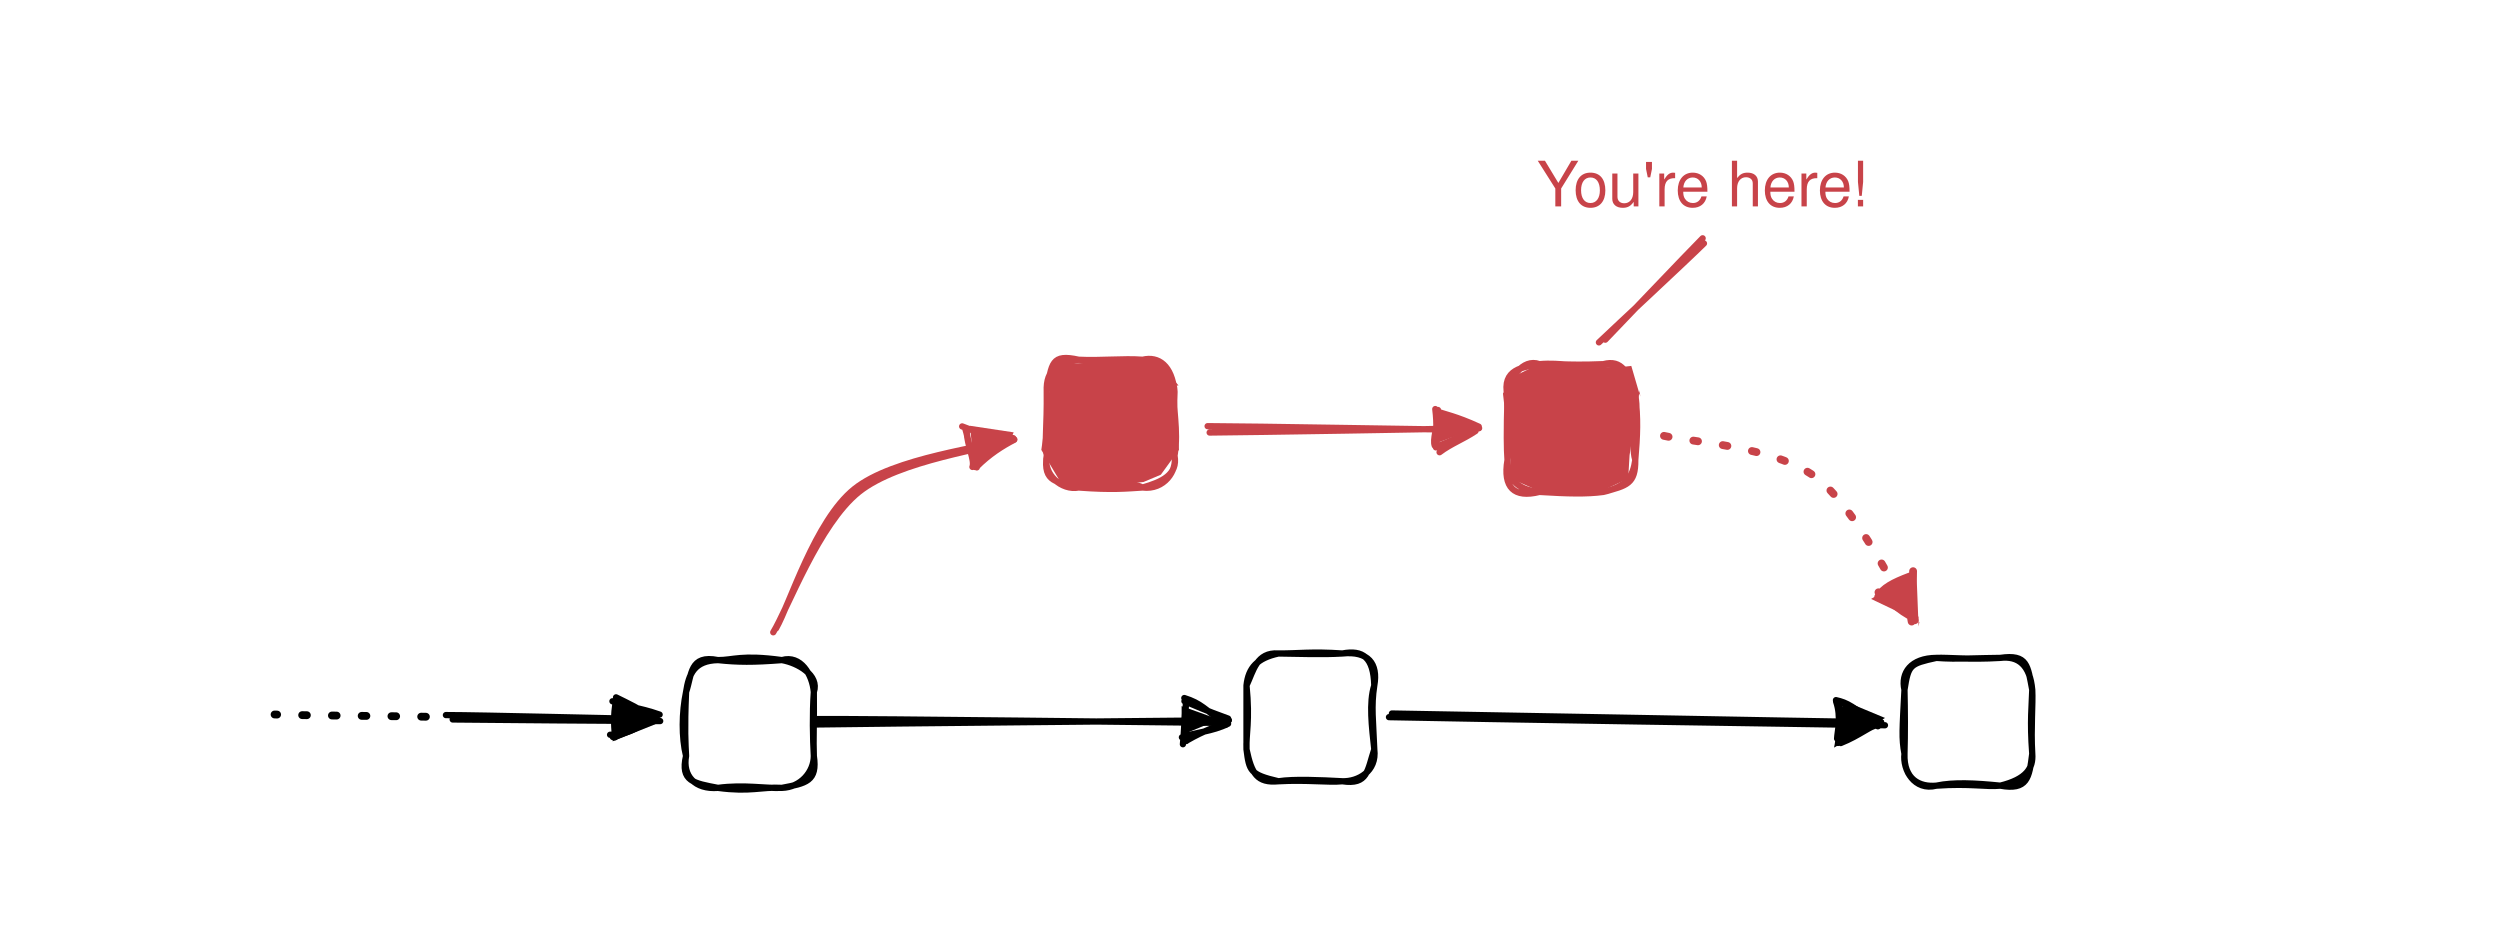
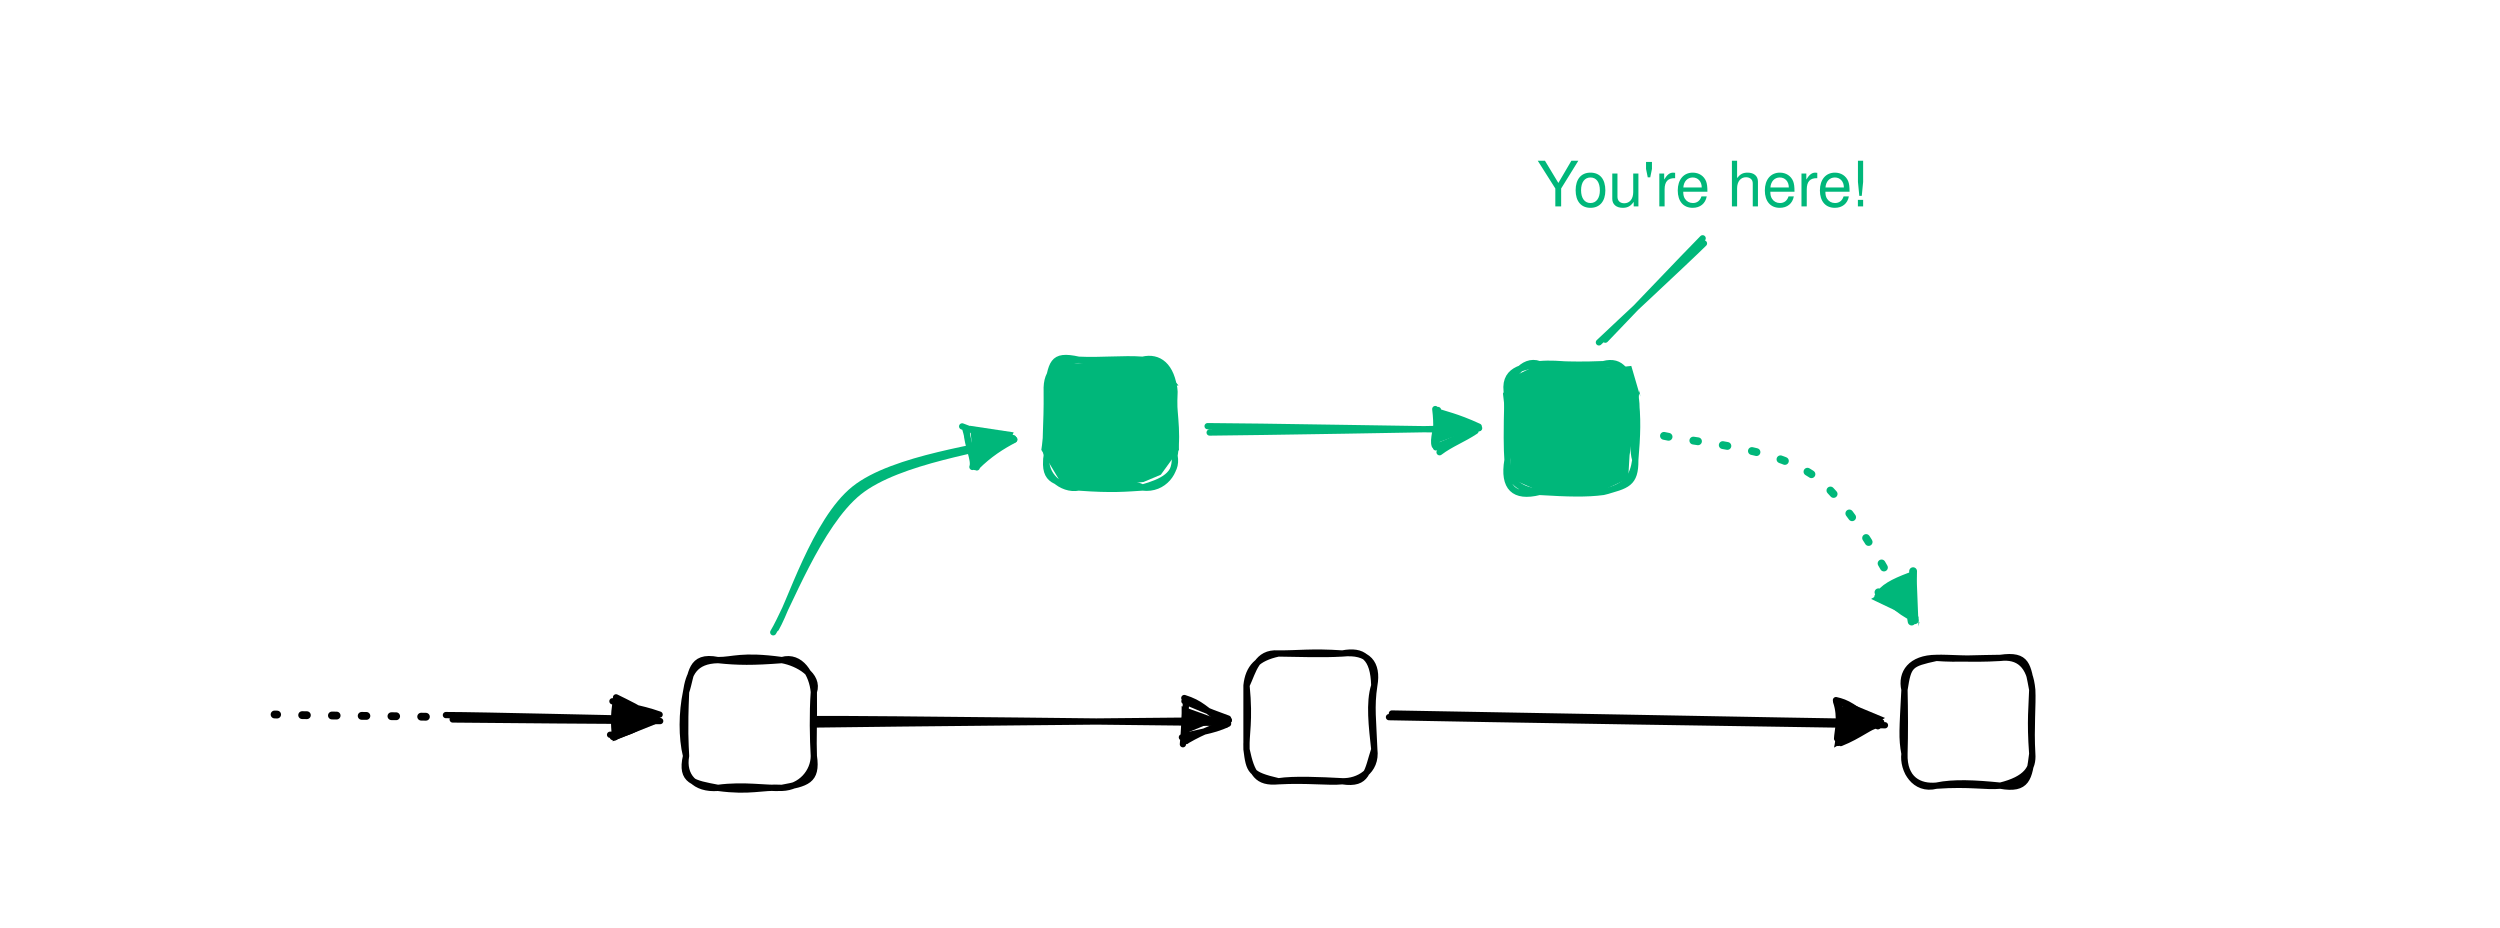
<svg xmlns="http://www.w3.org/2000/svg" version="1.1" viewBox="0 0 798.08 296.19" width="798.08" height="296.19">
  <defs>
    <style>
      @font-face {
        font-family: "Virgil";
        src: url("https://excalidraw.com/Virgil.woff2");
      }
      @font-face {
        font-family: "Cascadia";
        src: url("https://excalidraw.com/Cascadia.woff2");
      }
    </style>
  </defs>
  <g stroke-linecap="round" transform="translate(10 10) rotate(0 389.0399 138.095)">
    <path d="M0 0 C221.46 0, 442.92 0, 778.08 0 M0 0 C219.89 0, 439.78 0, 778.08 0 M778.08 0 C778.08 97.33, 778.08 194.67, 778.08 276.19 M778.08 0 C778.08 80.53, 778.08 161.06, 778.08 276.19 M778.08 276.19 C615.35 276.19, 452.62 276.19, 0 276.19 M778.08 276.19 C559.61 276.19, 341.14 276.19, 0 276.19 M0 276.19 C0 178.1, 0 80.01, 0 0 M0 276.19 C0 213, 0 149.81, 0 0" stroke="transparent" stroke-width="1" fill="none" />
  </g>
  <g stroke-linecap="round" transform="translate(219.0072 210.7228) rotate(90 20.39731 20.39731)">
    <path d="M10.2 0 M10.2 0 C16.92 0.48, 25.14 0.32, 30.6 0 M10.2 0 C19.16 -0.12, 25.79 0.22, 30.6 0 M30.6 0 C38.71 -1.2, 39.32 2.47, 40.79 10.2 M30.6 0 C35.65 0.01, 40.62 4.12, 40.79 10.2 M40.79 10.2 C40.4 16.85, 42.19 20.15, 40.79 30.6 M40.79 10.2 C41.02 15.69, 39.69 22.15, 40.79 30.6 M40.79 30.6 C41.36 37.99, 36.94 41.93, 30.6 40.79 M40.79 30.6 C39.31 38.3, 38.74 42.67, 30.6 40.79 M30.6 40.79 C24.61 42.26, 16.73 42.15, 10.2 40.79 M30.6 40.79 C26.47 40.98, 22.46 41.31, 10.2 40.79 M10.2 40.79 C4.37 39.9, 0.16 38.16, 0 30.6 M10.2 40.79 C4.68 38.9, -1.83 39.66, 0 30.6 M0 30.6 C0.04 25.73, -1.78 23.22, 0 10.2 M0 30.6 C0.67 24.24, 0.71 19.42, 0 10.2 M0 10.2 C0.88 5.14, 4.83 -1.84, 10.2 0 M0 10.2 C-1.74 4.18, 4.64 0.46, 10.2 0" stroke="#000" stroke-width="2" fill="none" />
  </g>
  <g stroke-linecap="round" transform="translate(397.9207 208.6127) rotate(90 20.39731 20.39731)">
    <path d="M10.2 0 M10.2 0 C15.66 1.76, 23.49 0.77, 30.6 0 M10.2 0 C16.98 1.05, 21.48 0.34, 30.6 0 M30.6 0 C37.67 -0.89, 40.96 5.23, 40.79 10.2 M30.6 0 C37.37 2.24, 42.01 2.02, 40.79 10.2 M40.79 10.2 C41.23 14.65, 40.28 21.42, 40.79 30.6 M40.79 10.2 C40.41 17.21, 40.04 25.78, 40.79 30.6 M40.79 30.6 C41.44 37.44, 38.34 39.15, 30.6 40.79 M40.79 30.6 C38.68 39.65, 37.5 39.92, 30.6 40.79 M30.6 40.79 C25.35 40.85, 18.8 40.74, 10.2 40.79 M30.6 40.79 C25.93 41.01, 21.7 39.66, 10.2 40.79 M10.2 40.79 C4.52 40.18, 1.47 37.35, 0 30.6 M10.2 40.79 C5.54 38.58, -0.49 37.57, 0 30.6 M0 30.6 C0.08 23.59, 0.38 16.97, 0 10.2 M0 30.6 C0.04 24.17, -0.66 20.17, 0 10.2 M0 10.2 C-0.86 1.88, 3.26 -1.23, 10.2 0 M0 10.2 C-1.23 3.63, 1.2 0.25, 10.2 0" stroke="#000" stroke-width="2" fill="none" />
  </g>
  <g stroke-linecap="round" transform="translate(607.9628 210.0194) rotate(90 20.39731 20.39731)">
    <path d="M10.2 0 M10.2 0 C14.96 0.11, 20.05 0.8, 30.6 0 M10.2 0 C14.84 -0.25, 22.28 0.49, 30.6 0 M30.6 0 C38.41 0.97, 42.32 1.62, 40.79 10.2 M30.6 0 C35.26 -0.36, 38.73 1.91, 40.79 10.2 M40.79 10.2 C39.98 18.25, 39.63 25.11, 40.79 30.6 M40.79 10.2 C41.24 14.79, 40.03 19.89, 40.79 30.6 M40.79 30.6 C41.29 35.89, 38.88 41.07, 30.6 40.79 M40.79 30.6 C42.6 37.59, 35.74 41.43, 30.6 40.79 M30.6 40.79 C25.6 41.73, 22.87 41.43, 10.2 40.79 M30.6 40.79 C24.43 40.6, 16.51 40.64, 10.2 40.79 M10.2 40.79 C2.19 39.54, 1.88 39.12, 0 30.6 M10.2 40.79 C4.79 42.03, 0.05 38.76, 0 30.6 M0 30.6 C-0.16 26.81, 0.61 20.33, 0 10.2 M0 30.6 C0.51 23.99, 0.03 16.53, 0 10.2 M0 10.2 C-0.69 4.46, 2.23 0.7, 10.2 0 M0 10.2 C-1.27 1.44, 2.52 1.48, 10.2 0" stroke="#000" stroke-width="2" fill="none" />
  </g>
  <g stroke-linecap="round">
    <g transform="translate(326.1221 295.6824) rotate(90 -0.04083079 -65.27946)">
      <path d="M-0.9 0.89 C-1 -20.8, 0.14 -107.74, 0.34 -129.82 M0.83 0.31 C0.5 -21.72, -0.31 -109.6, -0.52 -131.45" stroke="#000" stroke-width="2" fill="none" />
    </g>
    <g transform="translate(326.1221 295.6824) rotate(90 -0.04083079 -65.27946)">
      <path d="M-1.96 -131.26 L4.19 -116.43 L-5.03 -116.41 L-0.19 -129.9" stroke="none" stroke-width="0" fill="#000" fill-rule="evenodd" />
      <path d="M0.59 -131.24 C3.13 -126.16, 3.31 -120.76, 4.93 -116.5 M0.13 -131.19 C1.47 -127.65, 2.74 -123.62, 5.84 -118.26 M7.14 -116.82 C3.02 -117.28, -1.41 -117.18, -7.33 -118.08 M6.12 -117.9 C2.77 -117.9, -0.85 -117.46, -6.61 -117.8 M-7.61 -117.27 C-5.95 -122.55, -4.14 -123.74, 0.97 -130.56 M-6.6 -117.31 C-5.13 -120.95, -3.76 -123.71, -1.05 -131.25 M-0.52 -131.45 C-0.52 -131.45, -0.52 -131.45, -0.52 -131.45 M-0.52 -131.45 C-0.52 -131.45, -0.52 -131.45, -0.52 -131.45" stroke="#000" stroke-width="2" fill="none" />
    </g>
  </g>
  <g stroke-linecap="round">
    <g transform="translate(521.2878 308.589) rotate(90 1.287089 -78.93601)">
      <path d="M0.57 0.23 C1.13 -26.12, 2.8 -131.91, 3.16 -158.1 M-0.59 -0.7 C-0.17 -26.89, 1.82 -130.5, 2.21 -156.87" stroke="#000" stroke-width="2" fill="none" />
    </g>
    <g transform="translate(521.2878 308.589) rotate(90 1.287089 -78.93601)">
      <path d="M1.41 -157.15 L10.3 -141.84 L-4.71 -144.81 L0.82 -158.11" stroke="none" stroke-width="0" fill="#000" fill-rule="evenodd" />
      <path d="M2.5 -156.88 C3.21 -153.53, 6.46 -149.99, 8.84 -143.99 M2.96 -156.42 C2.99 -154.47, 5.29 -150.89, 8.8 -143.12 M7.42 -142.82 C5.19 -142.91, 0.59 -144.23, -4.41 -142.5 M7.88 -143.53 C3.81 -143.19, -0.82 -143.4, -3.8 -143.54 M-4.86 -142.46 C-4.06 -146.08, -2.89 -147.99, 3.49 -155.83 M-4.33 -143.68 C-2.96 -147.72, -0.09 -151.15, 2.11 -156.57 M2.21 -156.87 C2.21 -156.87, 2.21 -156.87, 2.21 -156.87 M2.21 -156.87 C2.21 -156.87, 2.21 -156.87, 2.21 -156.87" stroke="#000" stroke-width="2" fill="none" />
    </g>
  </g>
  <g stroke-linecap="round" transform="translate(334.1498 114.8421) rotate(90 20.39731 20.39731)">
-     <path d="M8.37 0.44 L28.73 -1.41 L36.7 4.37 L39.03 9.91 L40.74 31.56 L38.74 36.58 L28.77 42.52 L9.89 39.87 L1.71 39.7 L1.1 30.61 L0.07 4.74 L3.04 3.31 L8.2 -1.28" stroke="none" stroke-width="0" fill="#c84349" />
-     <path d="M10.2 0 M10.2 0 C14.92 0.76, 22.3 -1.37, 30.6 0 M10.2 0 C17.59 0.43, 26.1 -0.85, 30.6 0 M30.6 0 C36.74 -1.13, 39.03 4.09, 40.79 10.2 M30.6 0 C35.44 -0.89, 41.66 3.32, 40.79 10.2 M40.79 10.2 C38.91 14.07, 38.86 19.54, 40.79 30.6 M40.79 10.2 C41.09 15.19, 41.61 19.76, 40.79 30.6 M40.79 30.6 C41.84 35.98, 36.66 42.06, 30.6 40.79 M40.79 30.6 C38.82 37.32, 39.42 42.04, 30.6 40.79 M30.6 40.79 C22.95 40.8, 16.54 40.01, 10.2 40.79 M30.6 40.79 C25.43 41.5, 21.46 40.66, 10.2 40.79 M10.2 40.79 C2.74 41.09, 1.39 37.03, 0 30.6 M10.2 40.79 C1.1 39.17, -1.94 39.32, 0 30.6 M0 30.6 C1 23.56, -0.39 16.22, 0 10.2 M0 30.6 C0.36 23.45, -0.47 16.4, 0 10.2 M0 10.2 C1.26 5.12, 3.76 0.3, 10.2 0 M0 10.2 C-1.22 5.08, 1.8 0.87, 10.2 0" stroke="#c84349" stroke-width="2" fill="none" />
+     <path d="M8.37 0.44 L28.73 -1.41 L36.7 4.37 L39.03 9.91 L40.74 31.56 L38.74 36.58 L28.77 42.52 L9.89 39.87 L1.71 39.7 L1.1 30.61 L0.07 4.74 L3.04 3.31 L8.2 -1.28" stroke="none" stroke-width="0" fill="#00b77a" />
+     <path d="M10.2 0 M10.2 0 C14.92 0.76, 22.3 -1.37, 30.6 0 M10.2 0 C17.59 0.43, 26.1 -0.85, 30.6 0 M30.6 0 C36.74 -1.13, 39.03 4.09, 40.79 10.2 M30.6 0 C35.44 -0.89, 41.66 3.32, 40.79 10.2 M40.79 10.2 C38.91 14.07, 38.86 19.54, 40.79 30.6 M40.79 10.2 C41.09 15.19, 41.61 19.76, 40.79 30.6 M40.79 30.6 C41.84 35.98, 36.66 42.06, 30.6 40.79 M40.79 30.6 C38.82 37.32, 39.42 42.04, 30.6 40.79 M30.6 40.79 C22.95 40.8, 16.54 40.01, 10.2 40.79 M30.6 40.79 C25.43 41.5, 21.46 40.66, 10.2 40.79 M10.2 40.79 C2.74 41.09, 1.39 37.03, 0 30.6 M10.2 40.79 C1.1 39.17, -1.94 39.32, 0 30.6 M0 30.6 C1 23.56, -0.39 16.22, 0 10.2 M0 30.6 C0.36 23.45, -0.47 16.4, 0 10.2 M0 10.2 C1.26 5.12, 3.76 0.3, 10.2 0 M0 10.2 C-1.22 5.08, 1.8 0.87, 10.2 0" stroke="#00b77a" stroke-width="2" fill="none" />
  </g>
  <g stroke-linecap="round" transform="translate(481.2382 116.2488) rotate(90 20.39731 20.39731)">
-     <path d="M8.33 -1.41 L29.05 1.82 L36.48 2.26 L40.74 11.16 L41.29 28.93 L36.42 39.97 L30.29 39.87 L9.36 42.24 L3.65 38.26 L-0.57 29.6 L1.12 6.5 L0.56 1.27 L10.33 -1.58" stroke="none" stroke-width="0" fill="#c84349" />
-     <path d="M10.2 0 M10.2 0 C16.33 -1.41, 24.87 1.7, 30.6 0 M10.2 0 C17.12 -0.91, 22.87 -0.66, 30.6 0 M30.6 0 C35.63 0.69, 39.1 2.62, 40.79 10.2 M30.6 0 C38.26 -0.08, 38.73 2.67, 40.79 10.2 M40.79 10.2 C38.74 18.79, 39.67 27.31, 40.79 30.6 M40.79 10.2 C41.5 15.45, 41.35 21.51, 40.79 30.6 M40.79 30.6 C40.06 38.66, 35.68 40.73, 30.6 40.79 M40.79 30.6 C42.82 38.64, 39.45 42.3, 30.6 40.79 M30.6 40.79 C24.42 39.81, 13.36 39.95, 10.2 40.79 M30.6 40.79 C27.01 41.04, 21.99 41.12, 10.2 40.79 M10.2 40.79 C4.79 40.43, -2 35.98, 0 30.6 M10.2 40.79 C1.46 42.72, 1 35.7, 0 30.6 M0 30.6 C-0.62 23.47, 1.18 18.88, 0 10.2 M0 30.6 C-0.39 26.88, 0.52 22.78, 0 10.2 M0 10.2 C0.36 3.7, 2.34 1.46, 10.2 0 M0 10.2 C-1.6 4.27, 2.69 2.12, 10.2 0" stroke="#c84349" stroke-width="2" fill="none" />
+     <path d="M8.33 -1.41 L29.05 1.82 L36.48 2.26 L40.74 11.16 L41.29 28.93 L36.42 39.97 L30.29 39.87 L9.36 42.24 L3.65 38.26 L-0.57 29.6 L1.12 6.5 L0.56 1.27 L10.33 -1.58" stroke="none" stroke-width="0" fill="#00b77a" />
+     <path d="M10.2 0 M10.2 0 C16.33 -1.41, 24.87 1.7, 30.6 0 M10.2 0 C17.12 -0.91, 22.87 -0.66, 30.6 0 M30.6 0 C35.63 0.69, 39.1 2.62, 40.79 10.2 M30.6 0 C38.26 -0.08, 38.73 2.67, 40.79 10.2 M40.79 10.2 C38.74 18.79, 39.67 27.31, 40.79 30.6 M40.79 10.2 C41.5 15.45, 41.35 21.51, 40.79 30.6 M40.79 30.6 C40.06 38.66, 35.68 40.73, 30.6 40.79 M40.79 30.6 C42.82 38.64, 39.45 42.3, 30.6 40.79 M30.6 40.79 C24.42 39.81, 13.36 39.95, 10.2 40.79 M30.6 40.79 C27.01 41.04, 21.99 41.12, 10.2 40.79 M10.2 40.79 C4.79 40.43, -2 35.98, 0 30.6 M10.2 40.79 C1.46 42.72, 1 35.7, 0 30.6 M0 30.6 C-0.62 23.47, 1.18 18.88, 0 10.2 M0 30.6 C-0.39 26.88, 0.52 22.78, 0 10.2 M0 10.2 C0.36 3.7, 2.34 1.46, 10.2 0 M0 10.2 C-1.6 4.27, 2.69 2.12, 10.2 0" stroke="#00b77a" stroke-width="2" fill="none" />
  </g>
  <g stroke-linecap="round">
    <g transform="translate(428.066 179.5473) rotate(90 0.6762465 -42.48385)">
-       <path d="M-0.34 0.75 C-0.31 -13.32, 0.73 -69.85, 0.83 -84.14 M1.69 0.1 C1.57 -14.32, 0.62 -71.77, 0.28 -85.72" stroke="#c84349" stroke-width="2" fill="none" />
+       <path d="M-0.34 0.75 C-0.31 -13.32, 0.73 -69.85, 0.83 -84.14 M1.69 0.1 C1.57 -14.32, 0.62 -71.77, 0.28 -85.72" stroke="#00b77a" stroke-width="2" fill="none" />
    </g>
    <g transform="translate(428.066 179.5473) rotate(90 0.6762465 -42.48385)">
-       <path d="M-0.2 -86.43 L5.56 -71.05 L-4.98 -72.1 L-0.12 -85.81" stroke="none" stroke-width="0" fill="#c84349" fill-rule="evenodd" />
-       <path d="M1.22 -84.77 C3.95 -80.66, 5.23 -76.95, 7.98 -73.3 M-0.21 -85.17 C1.86 -81.8, 4.58 -77.13, 6.21 -72.08 M5.87 -71.76 C3.83 -71.05, 0.78 -72.49, -5.5 -72.8 M6.43 -72.13 C2.54 -72.11, -0.71 -72.58, -5.8 -71.93 M-4.53 -72.22 C-4.06 -77.72, -1.38 -81.06, 0.3 -85.92 M-5.16 -72.22 C-4.16 -74.71, -3.56 -78.51, -0.19 -85.81 M0.28 -85.72 C0.28 -85.72, 0.28 -85.72, 0.28 -85.72 M0.28 -85.72 C0.28 -85.72, 0.28 -85.72, 0.28 -85.72" stroke="#c84349" stroke-width="2" fill="none" />
+       <path d="M-0.2 -86.43 L5.56 -71.05 L-4.98 -72.1 L-0.12 -85.81" stroke="none" stroke-width="0" fill="#00b77a" fill-rule="evenodd" />
+       <path d="M1.22 -84.77 C3.95 -80.66, 5.23 -76.95, 7.98 -73.3 M-0.21 -85.17 C1.86 -81.8, 4.58 -77.13, 6.21 -72.08 M5.87 -71.76 C3.83 -71.05, 0.78 -72.49, -5.5 -72.8 M6.43 -72.13 C2.54 -72.11, -0.71 -72.58, -5.8 -71.93 M-4.53 -72.22 C-4.06 -77.72, -1.38 -81.06, 0.3 -85.92 M-5.16 -72.22 C-4.16 -74.71, -3.56 -78.51, -0.19 -85.81 M0.28 -85.72 C0.28 -85.72, 0.28 -85.72, 0.28 -85.72 M0.28 -85.72 C0.28 -85.72, 0.28 -85.72, 0.28 -85.72" stroke="#00b77a" stroke-width="2" fill="none" />
    </g>
  </g>
  <g stroke-linecap="round">
    <g transform="translate(315.8358 209.1033) rotate(90 -30.51985 -38.17232)">
-       <path d="M0.4 0.3 C-7.17 -4.31, -34.13 -14.21, -44.4 -27.04 C-54.66 -39.86, -58.22 -68.53, -61.18 -76.65 M-0.84 -0.59 C-8.66 -5.06, -35.22 -13.02, -45.32 -25.57 C-55.42 -38.12, -58.68 -67.7, -61.44 -75.88" stroke="#c84349" stroke-width="2" fill="none" />
+       <path d="M0.4 0.3 C-7.17 -4.31, -34.13 -14.21, -44.4 -27.04 C-54.66 -39.86, -58.22 -68.53, -61.18 -76.65 M-0.84 -0.59 C-8.66 -5.06, -35.22 -13.02, -45.32 -25.57 C-55.42 -38.12, -58.68 -67.7, -61.44 -75.88" stroke="#00b77a" stroke-width="2" fill="none" />
    </g>
    <g transform="translate(315.8358 209.1033) rotate(90 -30.51985 -38.17232)">
-       <path d="M-61.18 -75.49 L-52.51 -63.89 L-65.54 -62.46 L-63.43 -76.45" stroke="none" stroke-width="0" fill="#c84349" fill-rule="evenodd" />
-       <path d="M-61.07 -75.82 C-58 -70.16, -55.59 -66.82, -52.38 -64.04 M-61.05 -76.6 C-59.08 -72.83, -56.45 -68.6, -52.33 -64.52 M-52.39 -63.29 C-54.43 -64.12, -59.2 -61.64, -63.64 -61.45 M-52.24 -64.68 C-56.58 -62.59, -61.71 -61.9, -64.41 -61.05 M-65.33 -60.01 C-62.99 -65.92, -62.02 -70.29, -62.19 -75.12 M-64.44 -61.54 C-63.99 -65.74, -62.49 -70.69, -61.6 -76.28 M-61.44 -75.88 C-61.44 -75.88, -61.44 -75.88, -61.44 -75.88 M-61.44 -75.88 C-61.44 -75.88, -61.44 -75.88, -61.44 -75.88" stroke="#c84349" stroke-width="2" fill="none" />
+       <path d="M-61.18 -75.49 L-52.51 -63.89 L-65.54 -62.46 L-63.43 -76.45" stroke="none" stroke-width="0" fill="#00b77a" fill-rule="evenodd" />
+       <path d="M-61.07 -75.82 C-58 -70.16, -55.59 -66.82, -52.38 -64.04 M-61.05 -76.6 C-59.08 -72.83, -56.45 -68.6, -52.33 -64.52 M-52.39 -63.29 C-54.43 -64.12, -59.2 -61.64, -63.64 -61.45 M-52.24 -64.68 C-56.58 -62.59, -61.71 -61.9, -64.41 -61.05 M-65.33 -60.01 C-62.99 -65.92, -62.02 -70.29, -62.19 -75.12 M-64.44 -61.54 C-63.99 -65.74, -62.49 -70.69, -61.6 -76.28 M-61.44 -75.88 C-61.44 -75.88, -61.44 -75.88, -61.44 -75.88 M-61.44 -75.88 C-61.44 -75.88, -61.44 -75.88, -61.44 -75.88" stroke="#00b77a" stroke-width="2" fill="none" />
    </g>
  </g>
  <g stroke-linecap="round">
    <g transform="translate(542.2861 209.1748) rotate(90 28.93984 -40.60446)">
-       <path d="M-0.49 -0.57 C1.44 -8.73, 2.75 -35.47, 12.56 -48.81 C22.37 -62.16, 50.99 -75.35, 58.37 -80.64" stroke="#c84349" stroke-width="2.5" fill="none" stroke-dasharray="1.5 8" />
+       <path d="M-0.49 -0.57 C1.44 -8.73, 2.75 -35.47, 12.56 -48.81 C22.37 -62.16, 50.99 -75.35, 58.37 -80.64" stroke="#00b77a" stroke-width="2.5" fill="none" stroke-dasharray="1.5 8" />
    </g>
    <g transform="translate(542.2861 209.1748) rotate(90 28.93984 -40.60446)">
-       <path d="M58.93 -82.11 L51.57 -66.69 L42.66 -81.15 L60.36 -81.85" stroke="none" stroke-width="0" fill="#c84349" fill-rule="evenodd" />
-       <path d="M57.66 -80.59 C55.23 -75.14, 51.35 -72.36, 49.45 -69.05 M50.86 -68.98 C48.14 -70.45, 46.39 -73.76, 44.41 -79.01 M42.71 -80.1 C46.73 -80.08, 54.14 -78.68, 58.79 -79.64 M58.37 -80.64 C58.37 -80.64, 58.37 -80.64, 58.37 -80.64" stroke="#c84349" stroke-width="2.5" fill="none" />
+       <path d="M58.93 -82.11 L51.57 -66.69 L42.66 -81.15 L60.36 -81.85" stroke="none" stroke-width="0" fill="#00b77a" fill-rule="evenodd" />
+       <path d="M57.66 -80.59 C55.23 -75.14, 51.35 -72.36, 49.45 -69.05 M50.86 -68.98 C48.14 -70.45, 46.39 -73.76, 44.41 -79.01 M42.71 -80.1 C46.73 -80.08, 54.14 -78.68, 58.79 -79.64 M58.37 -80.64 C58.37 -80.64, 58.37 -80.64, 58.37 -80.64" stroke="#00b77a" stroke-width="2.5" fill="none" />
    </g>
  </g>
  <g stroke-linecap="round">
    <g transform="translate(176.8753 262.1238) rotate(90 -0.3229547 -32.89023)">
      <path d="M0.12 -0.85 C0.23 -11.96, 0.61 -56.38, 0.63 -67.09 M-1.28 1.31 C-1.27 -9.63, -0.13 -54.65, 0.02 -66.02" stroke="#000" stroke-width="2" fill="none" />
    </g>
    <g transform="translate(176.8753 262.1238) rotate(90 -0.3229547 -32.89023)">
      <path d="M1.43 -66.05 L7.1 -51.89 L-6.29 -53.7 L-0.71 -64.13" stroke="none" stroke-width="0" fill="#000" fill-rule="evenodd" />
      <path d="M-1.05 -65.23 C0.67 -61.62, 4.94 -59.15, 5 -51.09 M-0.49 -65.77 C1.92 -60.5, 4.47 -56.7, 5.72 -51.97 M4.93 -52.53 C1.66 -52.39, -0.41 -53.37, -5.87 -53.58 M5.82 -52.65 C3.51 -52.61, -0.5 -51.81, -6.81 -53.17 M-5.69 -51.85 C-3.9 -55.81, -3.84 -60.13, -1.43 -66.91 M-6.94 -53 C-5.01 -56.79, -3.51 -60.6, 0.42 -65.4 M0.02 -66.02 C0.02 -66.02, 0.02 -66.02, 0.02 -66.02 M0.02 -66.02 C0.02 -66.02, 0.02 -66.02, 0.02 -66.02" stroke="#000" stroke-width="2" fill="none" />
    </g>
  </g>
  <g transform="translate(488.1736 49.8919) rotate(0 54 10.5)">
-     <text x="108" y="16" font-family="Helvetica, Segoe UI Emoji" font-size="20px" fill="#c84349" text-anchor="end" style="white-space: pre;" direction="ltr">You're here!</text>
+     <text x="108" y="16" font-family="Helvetica, Segoe UI Emoji" font-size="20px" fill="#00b77a" text-anchor="end" style="white-space: pre;" direction="ltr">You're here!</text>
  </g>
  <g stroke-linecap="round">
    <g transform="translate(510.7456 108.9708) rotate(0 16.44376 -16.28299)">
-       <path d="M-0.32 0.33 C5.08 -4.82, 27.62 -25.72, 33.21 -31.26 M1.72 -0.54 C6.98 -5.99, 27.58 -27.66, 32.79 -32.9" stroke="#c84349" stroke-width="2" fill="none" />
+       <path d="M-0.32 0.33 C5.08 -4.82, 27.62 -25.72, 33.21 -31.26 M1.72 -0.54 C6.98 -5.99, 27.58 -27.66, 32.79 -32.9" stroke="#00b77a" stroke-width="2" fill="none" />
    </g>
  </g>
  <g stroke-linecap="round">
    <g transform="translate(136.0481 228.6165) rotate(0 -24.23741 -0.1721714)">
      <path d="M-0.09 0.19 C-8.2 -0.04, -40.39 -0.19, -48.39 -0.53" stroke="#000" stroke-width="2.5" fill="none" stroke-dasharray="1.5 8" />
    </g>
  </g>
</svg>
